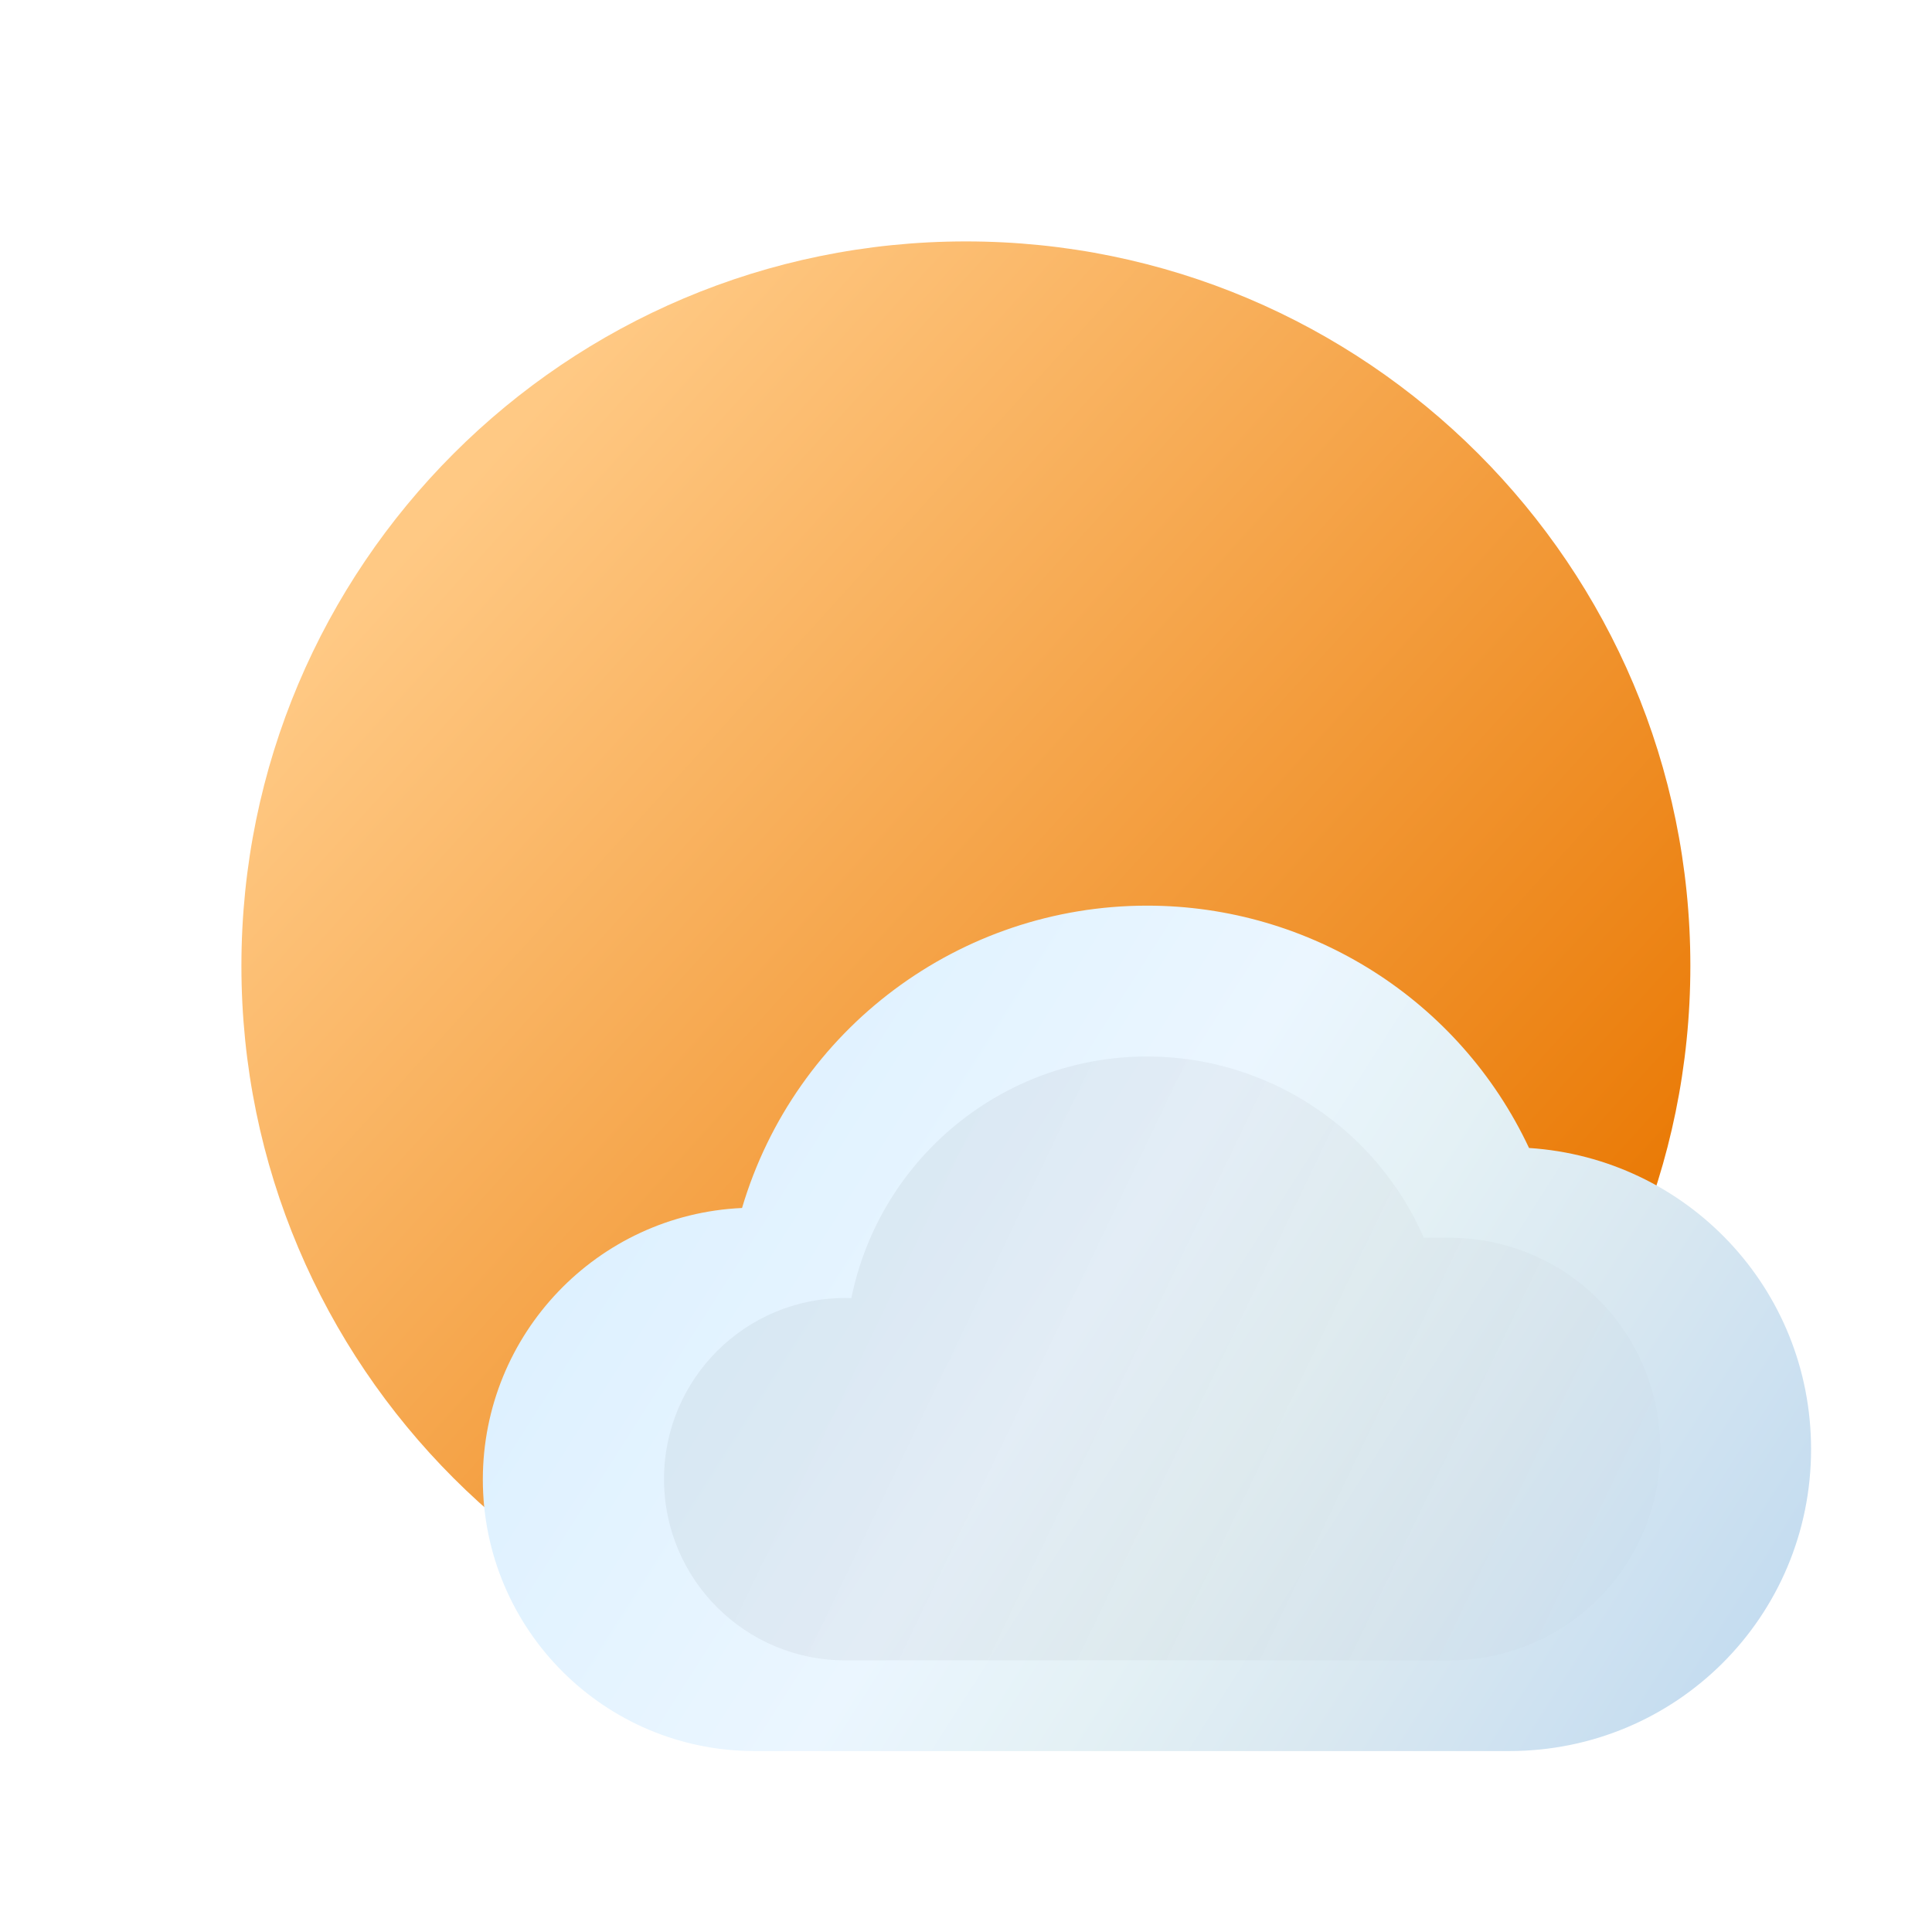
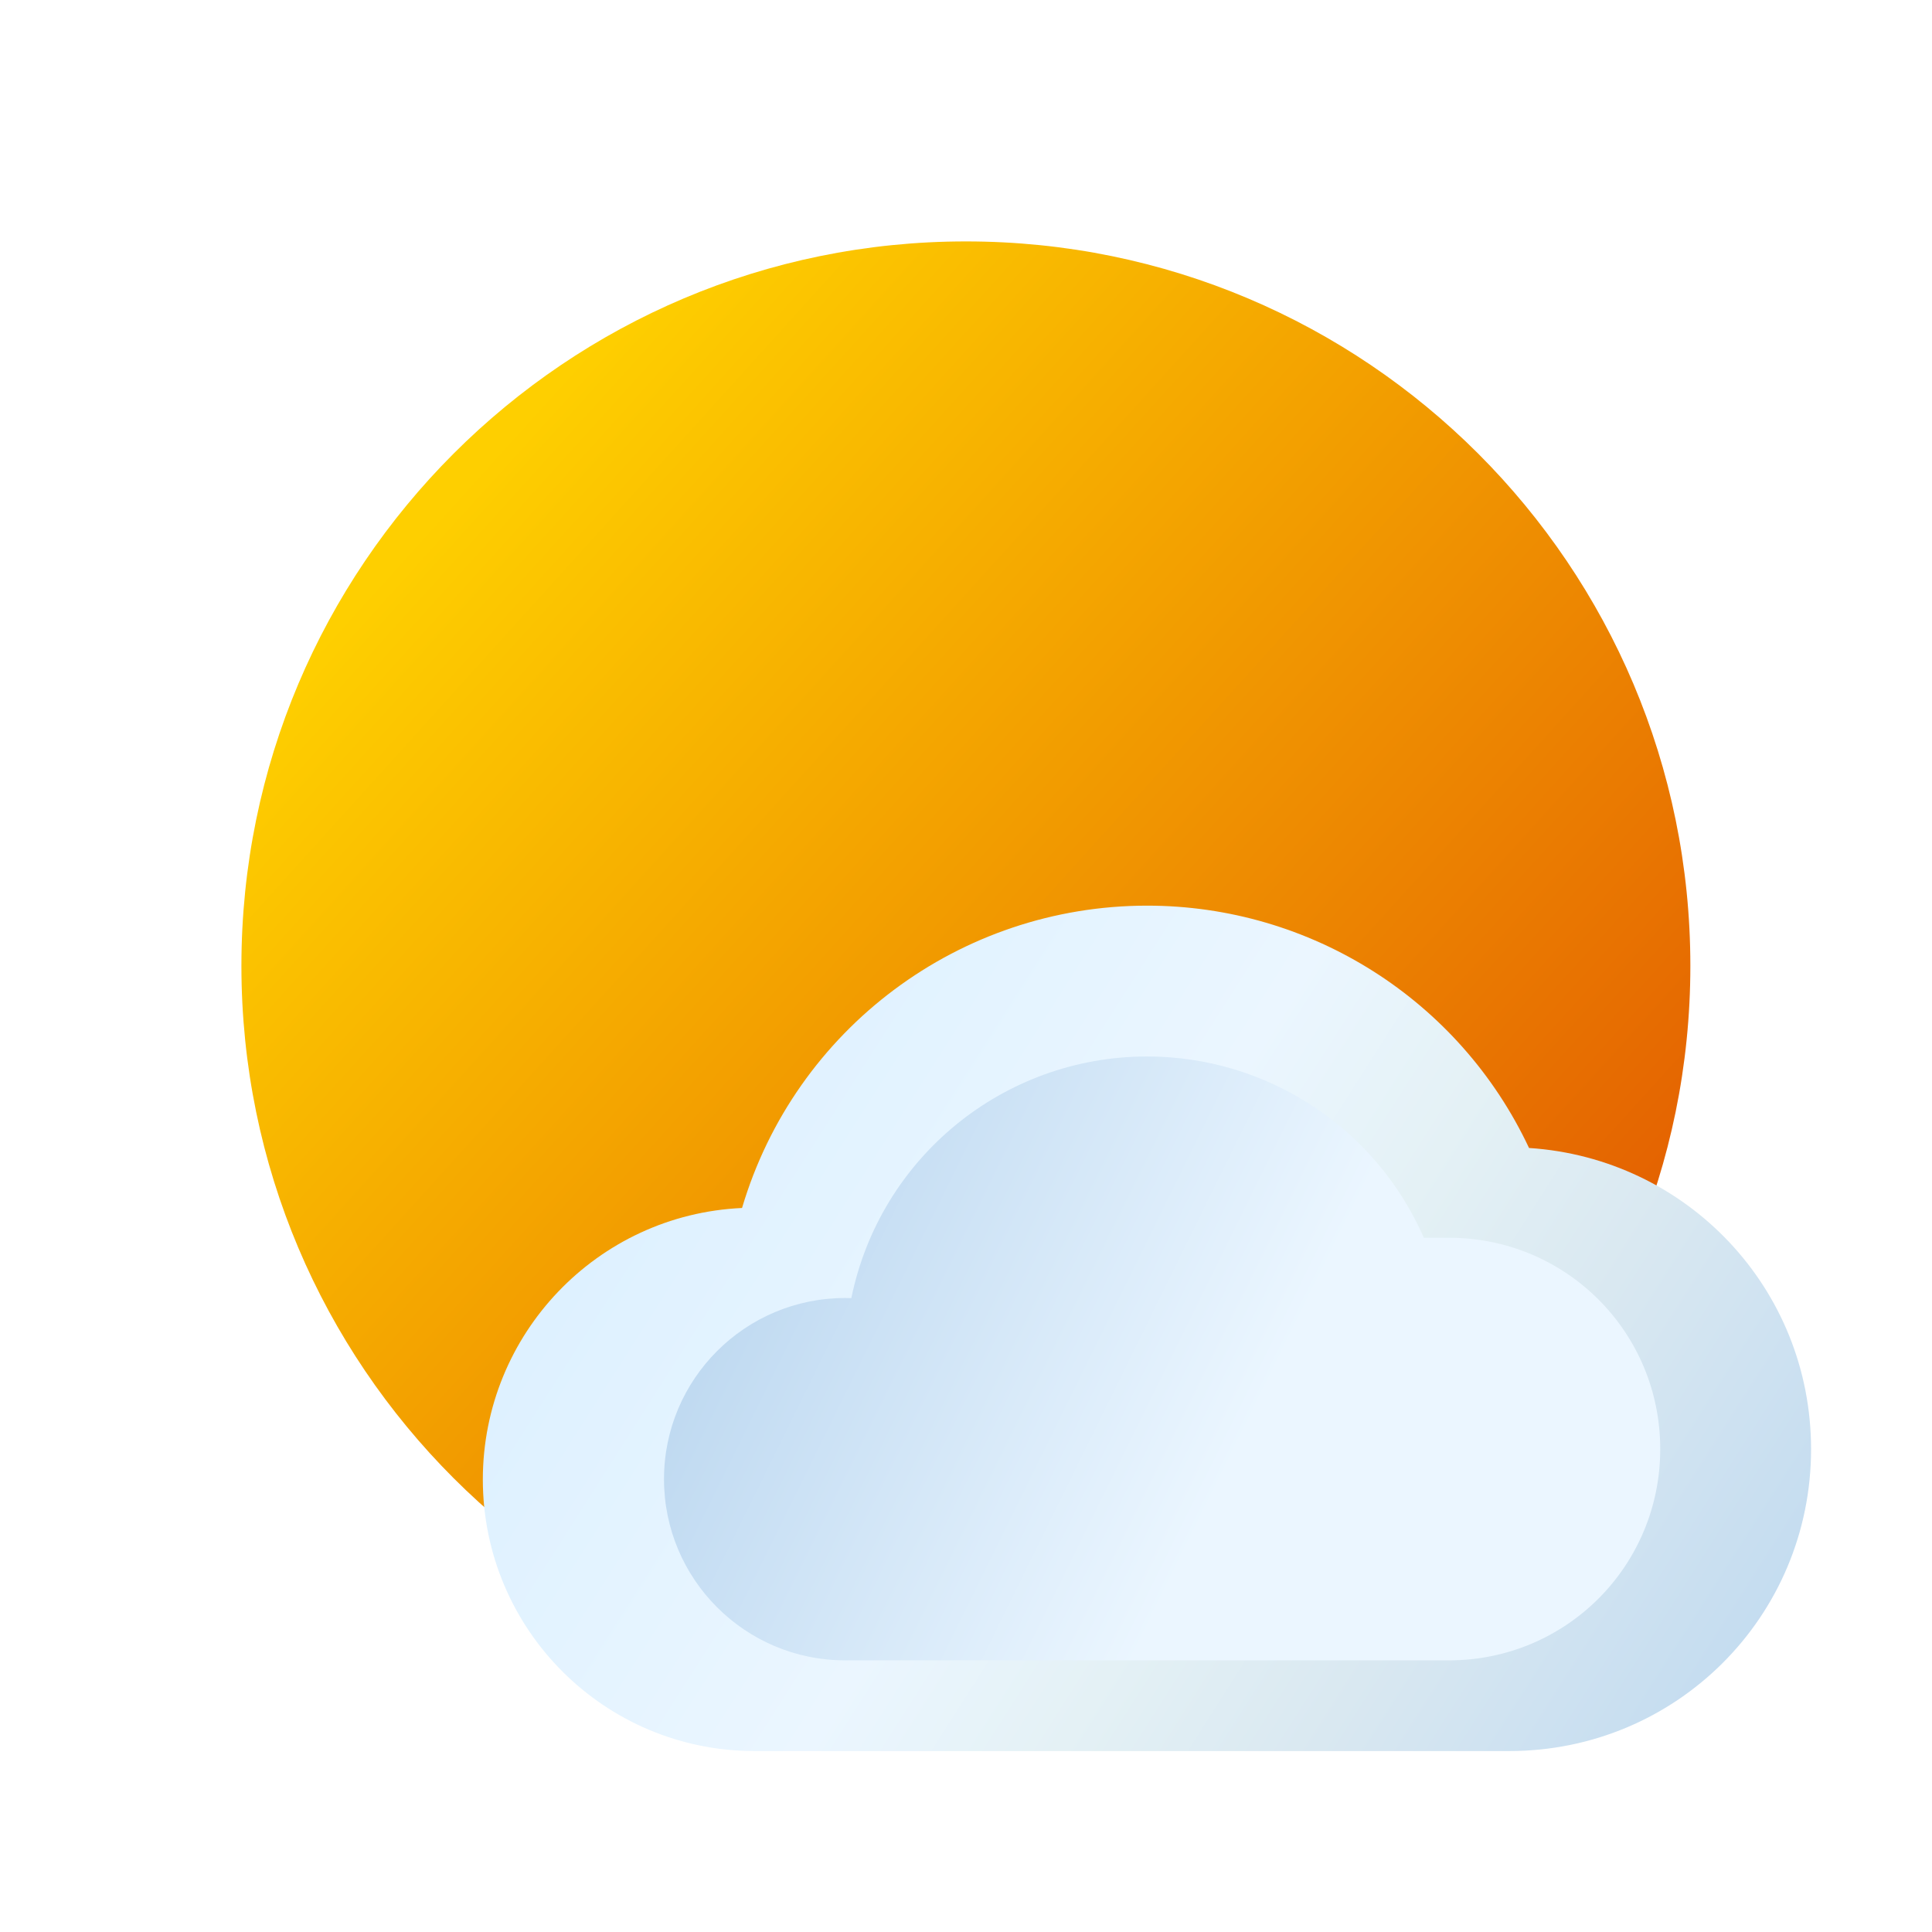
<svg xmlns="http://www.w3.org/2000/svg" xmlns:xlink="http://www.w3.org/1999/xlink" width="32" height="32" viewBox="0 0 8.467 8.467" version="1.1" id="svg5">
  <defs id="defs2">
-     <linearGradient id="linearGradient1014">
-       <stop style="stop-color:#ffc984;stop-opacity:1" offset="0" id="stop1010" />
-       <stop style="stop-color:#e97701;stop-opacity:1" offset="1" id="stop1012" />
-     </linearGradient>
-     <linearGradient xlink:href="#linearGradient1014" id="linearGradient1016" x1="2.381" y1="4.233" x2="13.494" y2="14.287" gradientUnits="userSpaceOnUse" gradientTransform="matrix(0.4137931,0,0,0.4137931,0.7298847,0.7298848)" />
    <linearGradient xlink:href="#linearGradient1468" id="linearGradient1368" x1="16" y1="31" x2="60" y2="59" gradientUnits="userSpaceOnUse" gradientTransform="matrix(0.1322917,0,0,0.1322917,-2.1363953e-7,-0.1322919)" />
    <linearGradient id="linearGradient1468">
      <stop style="stop-color:#d6eeff;stop-opacity:1" offset="0" id="stop1464" />
      <stop style="stop-color:#ebf6ff;stop-opacity:1" offset="0.46" id="stop4677" />
      <stop style="stop-color:#e4f1f5;stop-opacity:1" offset="0.597" id="stop4225" />
      <stop style="stop-color:#d9e8f1;stop-opacity:1;" offset="0.735" id="stop4611" />
      <stop style="stop-color:#bdd8f0;stop-opacity:1" offset="1" id="stop1466" />
    </linearGradient>
-     <linearGradient xlink:href="#linearGradient5807" id="linearGradient5809" x1="28" y1="44" x2="57.166" y2="58" gradientUnits="userSpaceOnUse" gradientTransform="matrix(0.1322917,0,0,0.1322917,-2.1363953e-7,-0.1322919)" />
-     <linearGradient id="linearGradient5807">
-       <stop style="stop-color:#000000;stop-opacity:1;" offset="0" id="stop5803" />
-       <stop style="stop-color:#000000;stop-opacity:0;" offset="1" id="stop5805" />
+     <linearGradient xlink:href="#linearGradient1964" id="linearGradient5809" x1="55" y1="56" x2="24.584" y2="41.016" gradientUnits="userSpaceOnUse" gradientTransform="matrix(0.1322917,0,0,0.1322917,-2.1363953e-7,-0.1322919)" />
+     <linearGradient xlink:href="#linearGradient1014" id="linearGradient1016" x1="2.381" y1="4.233" x2="13.494" y2="14.287" gradientUnits="userSpaceOnUse" gradientTransform="matrix(0.4137931,0,0,0.4137931,0.7298857,0.7298856)" />
+     <linearGradient id="linearGradient1014">
+       <stop style="stop-color:#fecf00;stop-opacity:1" offset="0" id="stop1010" />
+       <stop style="stop-color:#e35e01;stop-opacity:1" offset="1" id="stop1012" />
+     </linearGradient>
+     <linearGradient id="linearGradient1964">
+       <stop style="stop-color:#ebf6ff;stop-opacity:1" offset="0.46" id="stop1956" />
+       <stop style="stop-color:#bdd8f0;stop-opacity:1" offset="1" id="stop1962" />
    </linearGradient>
  </defs>
  <circle style="fill:url(#linearGradient1016);fill-opacity:1;stroke-width:1.238;stroke-linecap:round;stroke-linejoin:round;stroke-dasharray:14.855, 1.238" id="path850" cx="4.233" cy="4.233" r="3.175" />
  <path id="path852" style="fill:url(#linearGradient1368);fill-opacity:1;stroke-width:0.123" d="m 5.027,3.969 c -0.82,2.95e-4 -1.542,0.539 -1.775,1.325 -0.635,0.029 -1.135,0.553 -1.136,1.189 0,0.658 0.533,1.191 1.191,1.191 h 3.307 c 0.733,0 1.323,-0.59 1.323,-1.323 0,-0.704 -0.544,-1.275 -1.236,-1.32 C 6.396,4.382 5.744,3.969 5.027,3.969 Z" />
-   <path id="path2276" style="opacity:0.05;fill:url(#linearGradient5809);fill-opacity:1;stroke-width:0.132" d="m 5.027,4.63 c -0.629,3.57e-4 -1.17,0.443 -1.296,1.059 -0.009,-3.3e-4 -0.018,-5e-4 -0.027,-5e-4 -0.438,0 -0.794,0.355 -0.794,0.794 0,0.438 0.355,0.794 0.794,0.794 h 2.646 c 0.513,0 0.926,-0.413 0.926,-0.926 0,-0.513 -0.413,-0.926 -0.926,-0.926 H 6.24 C 6.029,4.942 5.553,4.63 5.027,4.63 Z" />
+   <path id="path2276" style="opacity:1;fill:url(#linearGradient5809);fill-opacity:1;stroke-width:0.132" d="m 5.027,4.63 c -0.629,3.57e-4 -1.17,0.443 -1.296,1.059 -0.009,-3.3e-4 -0.018,-5e-4 -0.027,-5e-4 -0.438,0 -0.794,0.355 -0.794,0.794 0,0.438 0.355,0.794 0.794,0.794 h 2.646 c 0.513,0 0.926,-0.413 0.926,-0.926 0,-0.513 -0.413,-0.926 -0.926,-0.926 H 6.24 C 6.029,4.942 5.553,4.63 5.027,4.63 Z" />
</svg>
